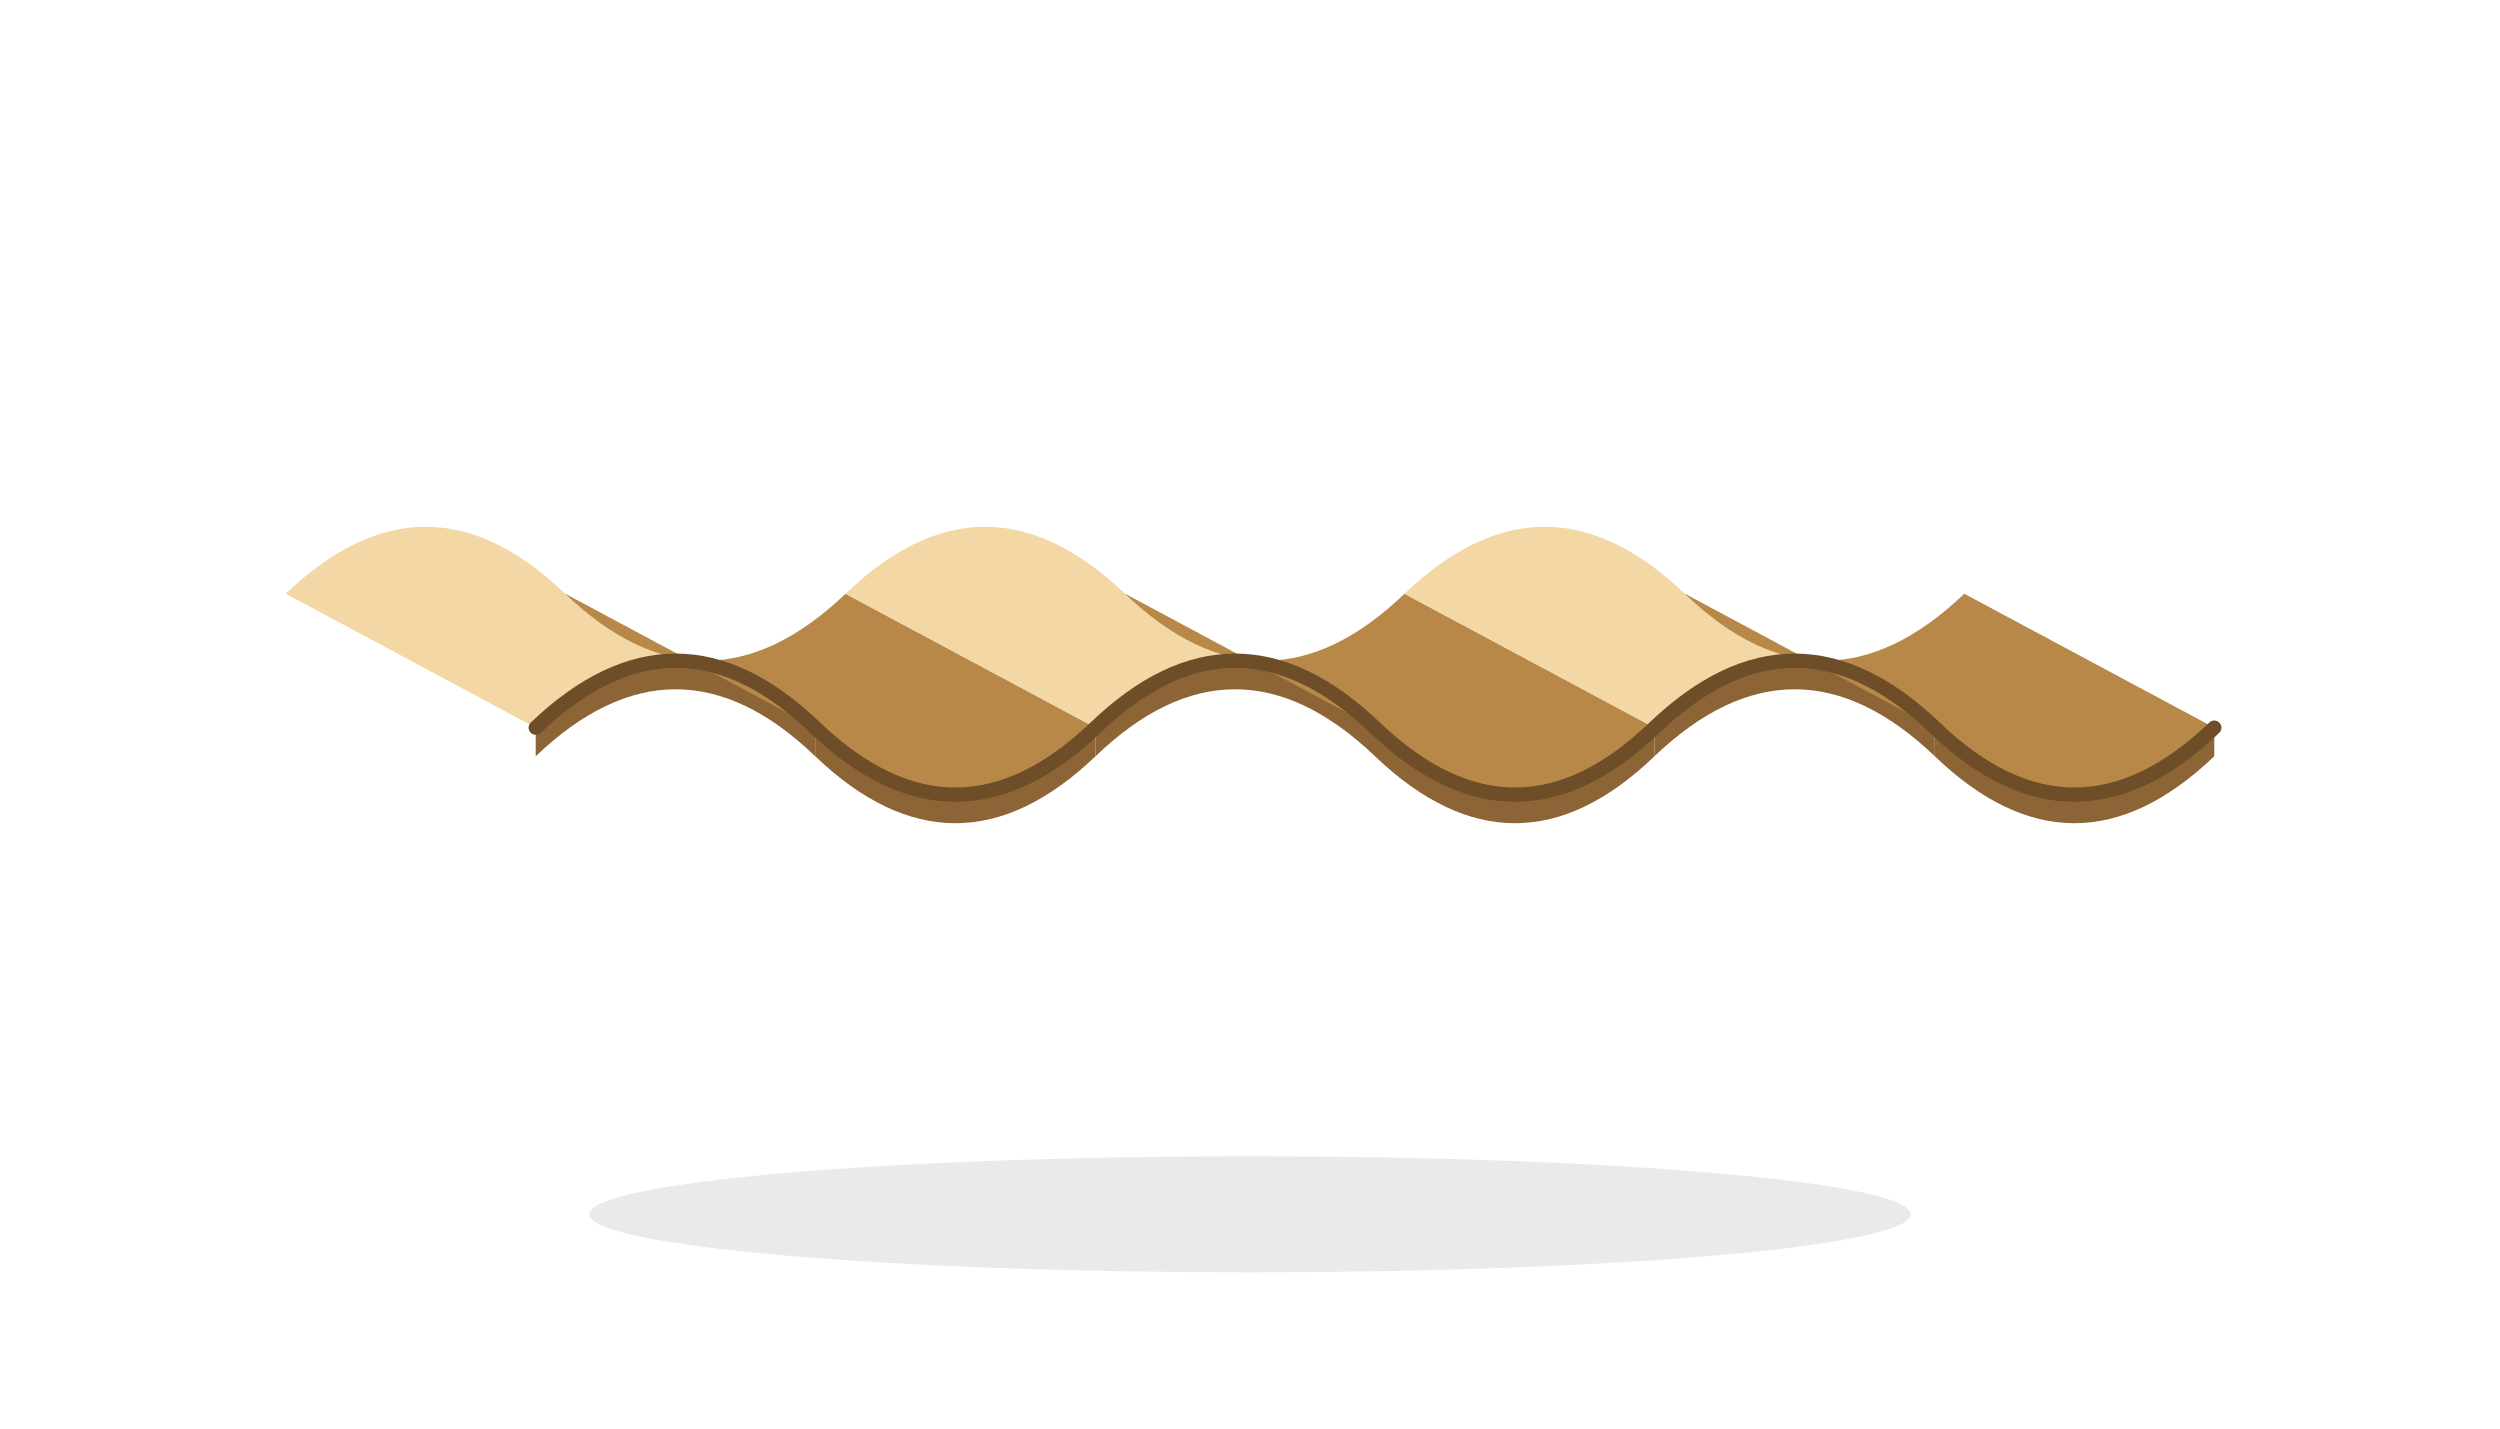
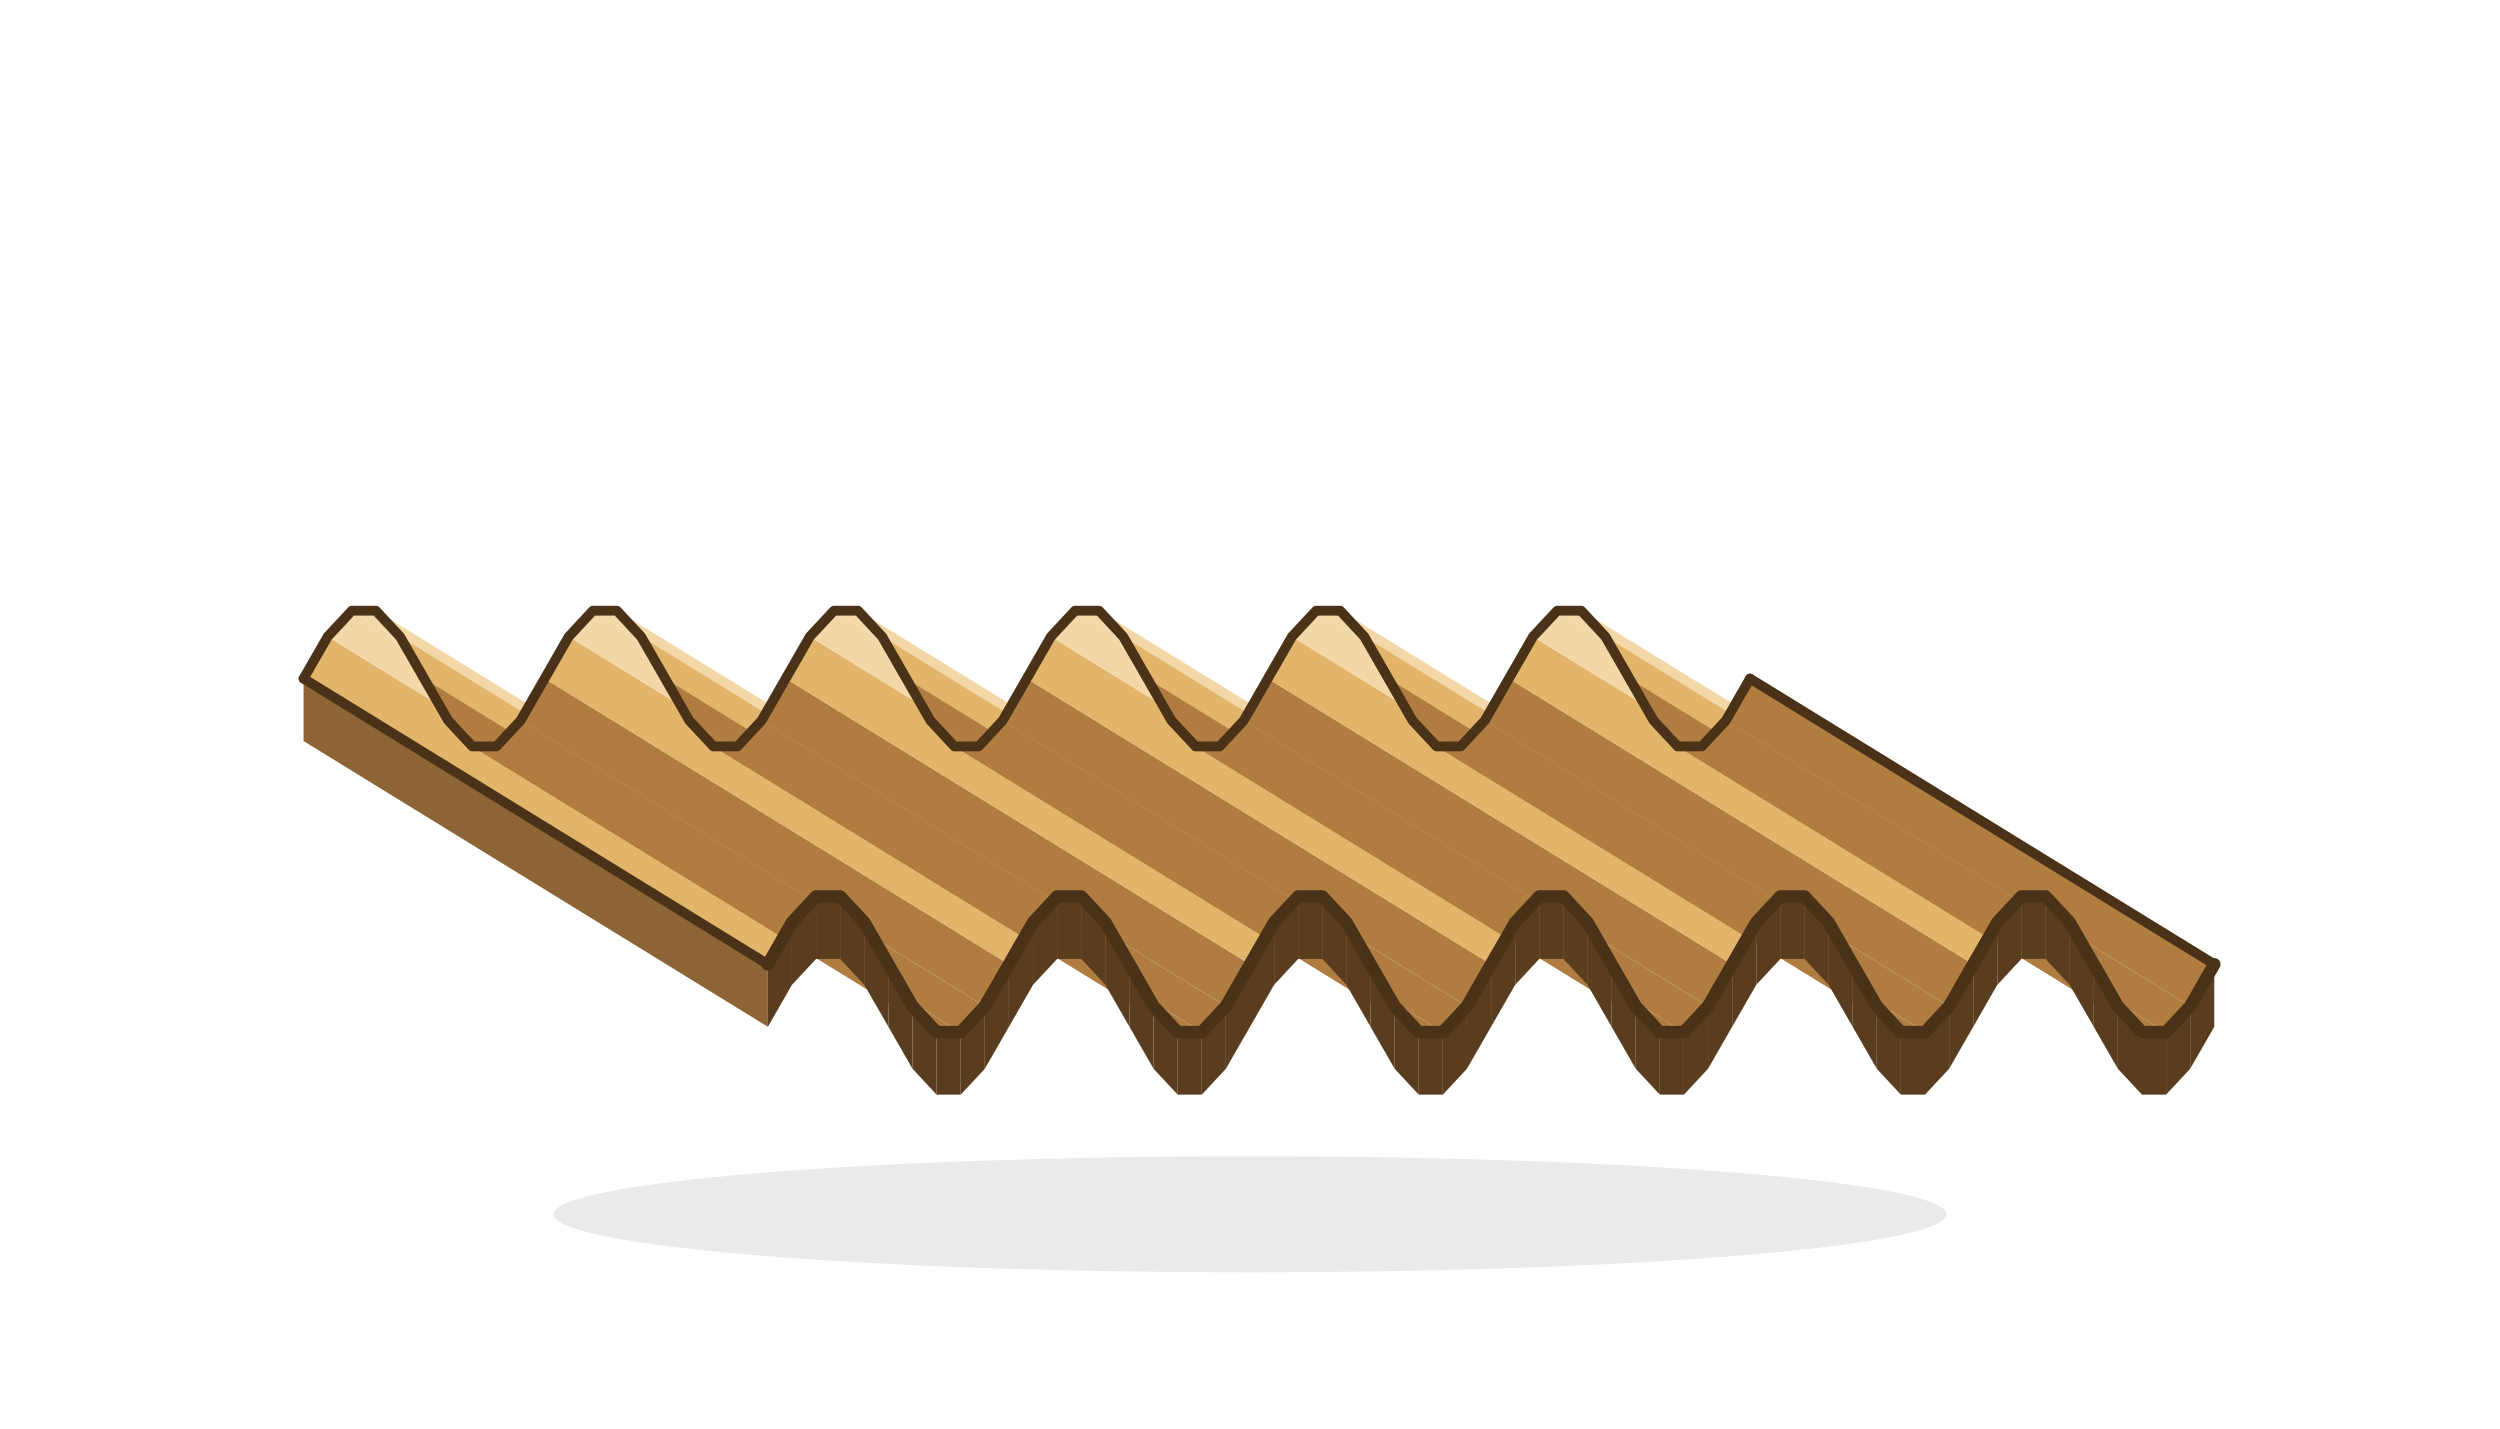
<svg xmlns="http://www.w3.org/2000/svg" viewBox="0 0 280 160">
-   <ellipse cx="140" cy="136" rx="74" ry="6.5" fill="#1b2430" opacity="0.10" />
-   <g transform="translate(12.0 -26.5)">
-     <path d="M 48.0 108.0 Q 63.7 93.0 79.3 108.0 L 51.3 93.0 Q 35.7 78.0 20.0 93.0 Z" fill="#f3d7a4" />
-     <path d="M 48.0 108.0 Q 63.7 93.0 79.3 108.0 L 79.3 111.2 Q 63.7 96.2 48.0 111.2 Z" fill="#8d6436" />
-     <path d="M 79.3 108.0 Q 95.0 123.0 110.7 108.0 L 82.7 93.0 Q 67.0 108.0 51.3 93.0 Z" fill="#b88849" />
-     <path d="M 79.3 108.0 Q 95.0 123.0 110.7 108.0 L 110.7 111.2 Q 95.0 126.2 79.3 111.2 Z" fill="#8d6436" />
-     <path d="M 110.7 108.0 Q 126.3 93.0 142.0 108.0 L 114.0 93.0 Q 98.3 78.0 82.7 93.0 Z" fill="#f3d7a4" />
-     <path d="M 110.7 108.0 Q 126.3 93.0 142.0 108.0 L 142.0 111.2 Q 126.3 96.2 110.7 111.2 Z" fill="#8d6436" />
-     <path d="M 142.0 108.0 Q 157.7 123.0 173.3 108.0 L 145.3 93.0 Q 129.7 108.0 114.0 93.0 Z" fill="#b88849" />
-     <path d="M 142.0 108.0 Q 157.7 123.0 173.3 108.0 L 173.3 111.2 Q 157.7 126.2 142.0 111.2 Z" fill="#8d6436" />
-     <path d="M 173.3 108.0 Q 189.0 93.0 204.7 108.0 L 176.7 93.0 Q 161.0 78.0 145.3 93.0 Z" fill="#f3d7a4" />
-     <path d="M 173.3 108.0 Q 189.0 93.0 204.7 108.0 L 204.7 111.2 Q 189.0 96.2 173.3 111.2 Z" fill="#8d6436" />
-     <path d="M 204.7 108.0 Q 220.3 123.0 236.0 108.0 L 208.0 93.0 Q 192.3 108.0 176.7 93.0 Z" fill="#b88849" />
-     <path d="M 204.7 108.0 Q 220.3 123.0 236.0 108.0 L 236.0 111.2 Q 220.3 126.2 204.7 111.2 Z" fill="#8d6436" />
-     <path d="M 48.0 108.0 Q 63.7 93.0 79.3 108.0 Q 95.0 123.0 110.7 108.0 Q 126.3 93.0 142.0 108.0 Q 157.7 123.0 173.3 108.0 Q 189.0 93.0 204.7 108.0 Q 220.3 123.0 236.0 108.0" fill="none" stroke="#6e4e28" stroke-width="1.6" stroke-linejoin="round" stroke-linecap="round" />
-   </g>
+   <ellipse cx="140" cy="136" rx="78" ry="6.5" fill="#1b2430" opacity="0.10" />
+   <path d="M86.0 108.0 L34.0 76.0 L34.0 83.0 L86.0 115.0 Z" fill="#8d6436" />
+   <path d="M86.0 108.0 L88.7 103.3 L36.7 71.3 L34.0 76.0 Z" fill="#e2b56a" />
+   <path d="M88.7 103.3 L91.4 100.4 L39.4 68.4 L36.7 71.3 Z" fill="#f4d7a6" />
+   <path d="M91.4 100.4 L94.1 100.4 L42.1 68.4 L39.4 68.4 Z" fill="#f4d7a6" />
+   <path d="M94.1 100.4 L96.8 103.3 L44.8 71.3 L42.1 68.4 Z" fill="#f4d7a6" />
+   <path d="M96.8 103.3 L99.5 108.0 L47.5 76.0 L44.8 71.3 Z" fill="#e2b56a" />
+   <path d="M99.5 108.0 L102.2 112.7 L50.2 80.7 L47.5 76.0 Z" fill="#b07c40" />
+   <path d="M102.2 112.7 L104.9 115.6 L52.9 83.6 L50.2 80.7 Z" fill="#b07c40" />
+   <path d="M104.9 115.6 L107.6 115.6 L55.6 83.6 L52.9 83.6 Z" fill="#b07c40" />
+   <path d="M107.6 115.6 L110.3 112.7 L58.3 80.7 L55.6 83.6 Z" fill="#b07c40" />
+   <path d="M110.3 112.7 L113.0 108.0 L61.0 76.0 L58.3 80.7 Z" fill="#b07c40" />
+   <path d="M113.0 108.0 L115.7 103.3 L63.7 71.3 L61.0 76.0 Z" fill="#e2b56a" />
+   <path d="M115.7 103.3 L118.4 100.4 L66.4 68.4 L63.7 71.3 Z" fill="#f4d7a6" />
+   <path d="M118.4 100.4 L121.1 100.4 L69.1 68.4 L66.4 68.4 Z" fill="#f4d7a6" />
+   <path d="M121.1 100.4 L123.8 103.3 L71.8 71.3 L69.1 68.4 Z" fill="#f4d7a6" />
+   <path d="M123.8 103.3 L126.5 108.0 L74.5 76.0 L71.8 71.3 Z" fill="#e2b56a" />
+   <path d="M126.5 108.0 L129.2 112.7 L77.2 80.7 L74.5 76.0 Z" fill="#b07c40" />
+   <path d="M129.2 112.7 L131.9 115.6 L79.9 83.6 L77.2 80.7 Z" fill="#b07c40" />
+   <path d="M131.9 115.6 L134.6 115.6 L82.6 83.6 L79.9 83.6 Z" fill="#b07c40" />
+   <path d="M134.6 115.6 L137.3 112.7 L85.3 80.7 L82.6 83.6 Z" fill="#b07c40" />
+   <path d="M137.3 112.7 L140.0 108.0 L88.0 76.0 L85.3 80.7 Z" fill="#b07c40" />
+   <path d="M140.0 108.0 L142.7 103.3 L90.7 71.3 L88.0 76.0 Z" fill="#e2b56a" />
+   <path d="M142.7 103.3 L145.4 100.4 L93.4 68.4 L90.7 71.3 Z" fill="#f4d7a6" />
+   <path d="M145.4 100.4 L148.1 100.4 L96.1 68.4 L93.4 68.4 Z" fill="#f4d7a6" />
+   <path d="M148.1 100.4 L150.8 103.3 L98.8 71.3 L96.1 68.4 Z" fill="#f4d7a6" />
+   <path d="M150.8 103.3 L153.5 108.0 L101.5 76.0 L98.8 71.3 Z" fill="#e2b56a" />
+   <path d="M153.5 108.0 L156.2 112.7 L104.2 80.7 L101.5 76.0 Z" fill="#b07c40" />
+   <path d="M156.2 112.7 L158.9 115.6 L106.9 83.6 L104.2 80.7 Z" fill="#b07c40" />
+   <path d="M158.9 115.6 L161.6 115.6 L109.6 83.6 L106.9 83.6 Z" fill="#b07c40" />
+   <path d="M161.6 115.6 L164.3 112.7 L112.3 80.7 L109.6 83.6 Z" fill="#b07c40" />
+   <path d="M164.3 112.7 L167.0 108.0 L115.0 76.0 L112.3 80.7 Z" fill="#b07c40" />
+   <path d="M167.0 108.0 L169.7 103.3 L117.7 71.3 L115.0 76.0 Z" fill="#e2b56a" />
+   <path d="M169.7 103.3 L172.4 100.4 L120.4 68.4 L117.7 71.3 Z" fill="#f4d7a6" />
+   <path d="M172.4 100.4 L175.1 100.4 L123.1 68.4 L120.4 68.4 Z" fill="#f4d7a6" />
+   <path d="M175.1 100.4 L177.8 103.3 L125.8 71.3 L123.1 68.4 Z" fill="#f4d7a6" />
+   <path d="M177.8 103.3 L180.5 108.0 L128.5 76.0 L125.8 71.3 Z" fill="#e2b56a" />
+   <path d="M180.5 108.0 L183.2 112.7 L131.2 80.7 L128.5 76.0 Z" fill="#b07c40" />
+   <path d="M183.2 112.7 L185.9 115.6 L133.9 83.6 L131.2 80.7 Z" fill="#b07c40" />
+   <path d="M185.9 115.6 L188.6 115.6 L136.6 83.6 L133.9 83.6 Z" fill="#b07c40" />
+   <path d="M188.6 115.6 L191.3 112.7 L139.3 80.7 L136.6 83.6 Z" fill="#b07c40" />
+   <path d="M191.3 112.7 L194.0 108.0 L142.0 76.0 L139.3 80.7 Z" fill="#b07c40" />
+   <path d="M194.0 108.0 L196.7 103.3 L144.7 71.3 L142.0 76.0 Z" fill="#e2b56a" />
+   <path d="M196.7 103.3 L199.4 100.4 L147.4 68.4 L144.7 71.3 Z" fill="#f4d7a6" />
+   <path d="M199.4 100.4 L202.1 100.4 L150.1 68.4 L147.4 68.4 Z" fill="#f4d7a6" />
+   <path d="M202.1 100.4 L204.8 103.3 L152.8 71.3 L150.1 68.4 Z" fill="#f4d7a6" />
+   <path d="M204.8 103.3 L207.5 108.0 L155.5 76.0 L152.8 71.3 Z" fill="#e2b56a" />
+   <path d="M207.5 108.0 L210.2 112.7 L158.2 80.7 L155.5 76.0 Z" fill="#b07c40" />
+   <path d="M210.2 112.7 L212.9 115.6 L160.9 83.6 L158.2 80.7 Z" fill="#b07c40" />
+   <path d="M212.9 115.6 L215.6 115.6 L163.6 83.6 L160.9 83.6 Z" fill="#b07c40" />
+   <path d="M215.6 115.6 L218.3 112.7 L166.3 80.7 L163.6 83.6 Z" fill="#b07c40" />
+   <path d="M218.3 112.7 L221.0 108.0 L169.0 76.0 L166.3 80.7 Z" fill="#b07c40" />
+   <path d="M221.0 108.0 L223.7 103.3 L171.7 71.3 L169.0 76.0 Z" fill="#e2b56a" />
+   <path d="M223.7 103.3 L226.4 100.4 L174.4 68.4 L171.7 71.3 Z" fill="#f4d7a6" />
+   <path d="M226.4 100.4 L229.1 100.4 L177.1 68.4 L174.4 68.4 Z" fill="#f4d7a6" />
+   <path d="M229.1 100.4 L231.8 103.3 L179.8 71.3 L177.1 68.4 Z" fill="#f4d7a6" />
+   <path d="M231.8 103.3 L234.5 108.0 L182.5 76.0 L179.8 71.3 Z" fill="#e2b56a" />
+   <path d="M234.5 108.0 L237.2 112.7 L185.2 80.7 L182.5 76.0 Z" fill="#b07c40" />
+   <path d="M237.2 112.7 L239.9 115.6 L187.9 83.6 L185.2 80.7 Z" fill="#b07c40" />
+   <path d="M239.9 115.6 L242.6 115.6 L190.6 83.6 L187.9 83.6 Z" fill="#b07c40" />
+   <path d="M242.6 115.6 L245.3 112.7 L193.3 80.7 L190.6 83.6 Z" fill="#b07c40" />
+   <path d="M245.3 112.7 L248.0 108.0 L196.0 76.0 L193.3 80.7 Z" fill="#b07c40" />
+   <path d="M86.0 108.0 L88.7 103.3 L88.7 110.3 L86.0 115.0 Z" fill="#5a3c1e" />
+   <path d="M88.7 103.3 L91.4 100.4 L91.4 107.4 L88.7 110.3 Z" fill="#5a3c1e" />
+   <path d="M91.4 100.4 L94.1 100.4 L94.1 107.4 L91.4 107.4 Z" fill="#5a3c1e" />
+   <path d="M94.1 100.4 L96.8 103.3 L96.8 110.3 L94.1 107.4 Z" fill="#5a3c1e" />
+   <path d="M96.8 103.3 L99.5 108.0 L99.5 115.0 L96.8 110.3 Z" fill="#5a3c1e" />
+   <path d="M99.5 108.0 L102.2 112.7 L102.2 119.7 L99.5 115.0 Z" fill="#5a3c1e" />
+   <path d="M102.2 112.7 L104.9 115.6 L104.9 122.6 L102.2 119.7 Z" fill="#5a3c1e" />
+   <path d="M104.9 115.6 L107.6 115.6 L107.6 122.6 L104.9 122.6 Z" fill="#5a3c1e" />
+   <path d="M107.6 115.6 L110.3 112.7 L110.3 119.7 L107.6 122.6 Z" fill="#5a3c1e" />
+   <path d="M110.3 112.7 L113.0 108.0 L113.0 115.0 L110.3 119.7 Z" fill="#5a3c1e" />
+   <path d="M113.0 108.0 L115.7 103.3 L115.7 110.3 L113.0 115.0 Z" fill="#5a3c1e" />
+   <path d="M115.7 103.3 L118.4 100.4 L118.4 107.4 L115.7 110.3 Z" fill="#5a3c1e" />
+   <path d="M118.4 100.4 L121.1 100.4 L121.1 107.4 L118.4 107.4 Z" fill="#5a3c1e" />
+   <path d="M121.1 100.4 L123.8 103.3 L123.8 110.3 L121.1 107.4 Z" fill="#5a3c1e" />
+   <path d="M123.8 103.3 L126.5 108.0 L126.5 115.0 L123.8 110.3 Z" fill="#5a3c1e" />
+   <path d="M126.5 108.0 L129.2 112.7 L129.2 119.7 L126.5 115.0 Z" fill="#5a3c1e" />
+   <path d="M129.2 112.7 L131.9 115.6 L131.9 122.6 L129.2 119.7 Z" fill="#5a3c1e" />
+   <path d="M131.9 115.6 L134.6 115.6 L134.6 122.6 L131.9 122.6 Z" fill="#5a3c1e" />
+   <path d="M134.6 115.6 L137.3 112.7 L137.3 119.7 L134.6 122.6 Z" fill="#5a3c1e" />
+   <path d="M137.3 112.7 L140.0 108.0 L140.0 115.0 L137.3 119.7 Z" fill="#5a3c1e" />
+   <path d="M140.0 108.0 L142.7 103.3 L142.7 110.3 L140.0 115.0 Z" fill="#5a3c1e" />
+   <path d="M142.7 103.3 L145.4 100.4 L145.4 107.4 L142.7 110.3 Z" fill="#5a3c1e" />
+   <path d="M145.4 100.4 L148.1 100.4 L148.1 107.4 L145.4 107.4 Z" fill="#5a3c1e" />
+   <path d="M148.1 100.4 L150.8 103.3 L150.8 110.3 L148.1 107.4 Z" fill="#5a3c1e" />
+   <path d="M150.8 103.3 L153.5 108.0 L153.5 115.0 L150.8 110.3 Z" fill="#5a3c1e" />
+   <path d="M153.5 108.0 L156.2 112.7 L156.2 119.7 L153.5 115.0 Z" fill="#5a3c1e" />
+   <path d="M156.2 112.7 L158.9 115.6 L158.9 122.6 L156.2 119.7 Z" fill="#5a3c1e" />
+   <path d="M158.9 115.6 L161.6 115.6 L161.6 122.6 L158.9 122.6 Z" fill="#5a3c1e" />
+   <path d="M161.6 115.6 L164.3 112.7 L164.3 119.7 L161.6 122.6 Z" fill="#5a3c1e" />
+   <path d="M164.3 112.7 L167.0 108.0 L167.0 115.0 L164.3 119.7 Z" fill="#5a3c1e" />
+   <path d="M167.0 108.0 L169.7 103.3 L169.7 110.3 L167.0 115.0 Z" fill="#5a3c1e" />
+   <path d="M169.7 103.3 L172.4 100.4 L172.4 107.4 L169.7 110.3 Z" fill="#5a3c1e" />
+   <path d="M172.4 100.4 L175.1 100.4 L175.1 107.4 L172.4 107.4 Z" fill="#5a3c1e" />
+   <path d="M175.1 100.4 L177.8 103.3 L177.8 110.3 L175.1 107.4 Z" fill="#5a3c1e" />
+   <path d="M177.8 103.3 L180.5 108.0 L180.5 115.0 L177.8 110.3 Z" fill="#5a3c1e" />
+   <path d="M180.5 108.0 L183.2 112.7 L183.2 119.7 L180.5 115.0 Z" fill="#5a3c1e" />
+   <path d="M183.2 112.7 L185.9 115.6 L185.9 122.6 L183.2 119.7 Z" fill="#5a3c1e" />
+   <path d="M185.9 115.6 L188.6 115.6 L188.6 122.6 L185.9 122.6 Z" fill="#5a3c1e" />
+   <path d="M188.6 115.6 L191.3 112.7 L191.3 119.7 L188.6 122.6 Z" fill="#5a3c1e" />
+   <path d="M191.3 112.7 L194.0 108.0 L194.0 115.0 L191.3 119.7 Z" fill="#5a3c1e" />
+   <path d="M194.0 108.0 L196.7 103.3 L196.7 110.3 L194.0 115.0 Z" fill="#5a3c1e" />
+   <path d="M196.7 103.3 L199.4 100.4 L199.4 107.4 L196.7 110.3 Z" fill="#5a3c1e" />
+   <path d="M199.4 100.4 L202.1 100.4 L202.1 107.4 L199.4 107.4 Z" fill="#5a3c1e" />
+   <path d="M202.1 100.4 L204.8 103.3 L204.8 110.3 L202.1 107.4 Z" fill="#5a3c1e" />
+   <path d="M204.8 103.3 L207.5 108.0 L207.5 115.0 L204.8 110.3 Z" fill="#5a3c1e" />
+   <path d="M207.5 108.0 L210.2 112.7 L210.2 119.7 L207.5 115.0 Z" fill="#5a3c1e" />
+   <path d="M210.2 112.7 L212.9 115.6 L212.9 122.6 L210.2 119.7 Z" fill="#5a3c1e" />
+   <path d="M212.9 115.6 L215.6 115.6 L215.6 122.6 L212.9 122.6 Z" fill="#5a3c1e" />
+   <path d="M215.6 115.6 L218.3 112.7 L218.3 119.7 L215.6 122.6 Z" fill="#5a3c1e" />
+   <path d="M218.3 112.7 L221.0 108.0 L221.0 115.0 L218.3 119.7 Z" fill="#5a3c1e" />
+   <path d="M221.0 108.0 L223.7 103.3 L223.7 110.3 L221.0 115.0 Z" fill="#5a3c1e" />
+   <path d="M223.7 103.3 L226.4 100.4 L226.4 107.4 L223.7 110.3 Z" fill="#5a3c1e" />
+   <path d="M226.4 100.4 L229.1 100.4 L229.1 107.4 L226.4 107.4 Z" fill="#5a3c1e" />
+   <path d="M229.1 100.4 L231.8 103.3 L231.8 110.3 L229.1 107.4 Z" fill="#5a3c1e" />
+   <path d="M231.8 103.3 L234.5 108.0 L234.5 115.0 L231.8 110.3 Z" fill="#5a3c1e" />
+   <path d="M234.5 108.0 L237.2 112.7 L237.2 119.7 L234.5 115.0 Z" fill="#5a3c1e" />
+   <path d="M237.2 112.7 L239.9 115.6 L239.9 122.6 L237.2 119.7 Z" fill="#5a3c1e" />
+   <path d="M239.9 115.6 L242.6 115.6 L242.6 122.6 L239.9 122.6 Z" fill="#5a3c1e" />
+   <path d="M242.6 115.6 L245.3 112.7 L245.3 119.7 L242.6 122.6 Z" fill="#5a3c1e" />
+   <path d="M245.3 112.7 L248.0 108.0 L248.0 115.0 L245.3 119.7 Z" fill="#5a3c1e" />
+   <path d="M86.0 108.0 L88.7 103.3 L91.4 100.4 L94.1 100.4 L96.8 103.3 L99.5 108.0 L102.2 112.7 L104.9 115.6 L107.6 115.6 L110.3 112.7 L113.0 108.0 L115.7 103.3 L118.4 100.4 L121.1 100.4 L123.8 103.3 L126.5 108.0 L129.2 112.7 L131.9 115.6 L134.6 115.6 L137.3 112.7 L140.0 108.0 L142.7 103.3 L145.4 100.4 L148.1 100.4 L150.8 103.3 L153.5 108.0 L156.2 112.7 L158.9 115.6 L161.6 115.6 L164.3 112.7 L167.0 108.0 L169.7 103.3 L172.4 100.4 L175.1 100.4 L177.8 103.3 L180.5 108.0 L183.2 112.7 L185.9 115.6 L188.6 115.6 L191.3 112.7 L194.0 108.0 L196.7 103.3 L199.4 100.4 L202.1 100.4 L204.8 103.3 L207.5 108.0 L210.2 112.7 L212.9 115.6 L215.6 115.6 L218.3 112.7 L221.0 108.0 L223.7 103.3 L226.4 100.4 L229.1 100.4 L231.8 103.3 L234.5 108.0 L237.2 112.7 L239.9 115.6 L242.6 115.6 L245.3 112.7 L248.0 108.0" fill="none" stroke="#4a3218" stroke-width="1.4" stroke-linejoin="round" stroke-linecap="round" />
+   <path d="M34.0 76.0 L36.7 71.3 L39.4 68.4 L42.1 68.4 L44.8 71.3 L47.5 76.0 L50.2 80.7 L52.9 83.6 L55.6 83.6 L58.3 80.7 L61.0 76.0 L63.7 71.3 L66.4 68.4 L69.1 68.4 L71.8 71.3 L74.5 76.0 L77.2 80.7 L79.9 83.6 L82.6 83.6 L85.3 80.7 L88.0 76.0 L90.7 71.3 L93.4 68.4 L96.1 68.4 L98.8 71.3 L101.5 76.0 L104.2 80.7 L106.9 83.6 L109.6 83.6 L112.3 80.7 L115.0 76.0 L117.7 71.3 L120.4 68.4 L123.1 68.4 L125.8 71.3 L128.5 76.0 L131.2 80.7 L133.9 83.6 L136.6 83.6 L139.3 80.7 L142.0 76.0 L144.7 71.3 L147.4 68.4 L150.1 68.4 L152.8 71.3 L155.5 76.0 L158.2 80.7 L160.9 83.6 L163.6 83.6 L166.3 80.7 L169.0 76.0 L171.7 71.3 L174.4 68.4 L177.1 68.4 L179.8 71.3 L182.5 76.0 L185.2 80.7 L187.9 83.6 L190.6 83.6 L193.3 80.7 L196.0 76.0" fill="none" stroke="#4a3218" stroke-width="1.1" stroke-linejoin="round" stroke-linecap="round" />
+   <path d="M86.0 108.0 L34.0 76.0" fill="none" stroke="#4a3218" stroke-width="1.1" stroke-linejoin="round" stroke-linecap="round" />
+   <path d="M248.0 108.0 L196.0 76.0" fill="none" stroke="#4a3218" stroke-width="1.1" stroke-linejoin="round" stroke-linecap="round" />
</svg>
